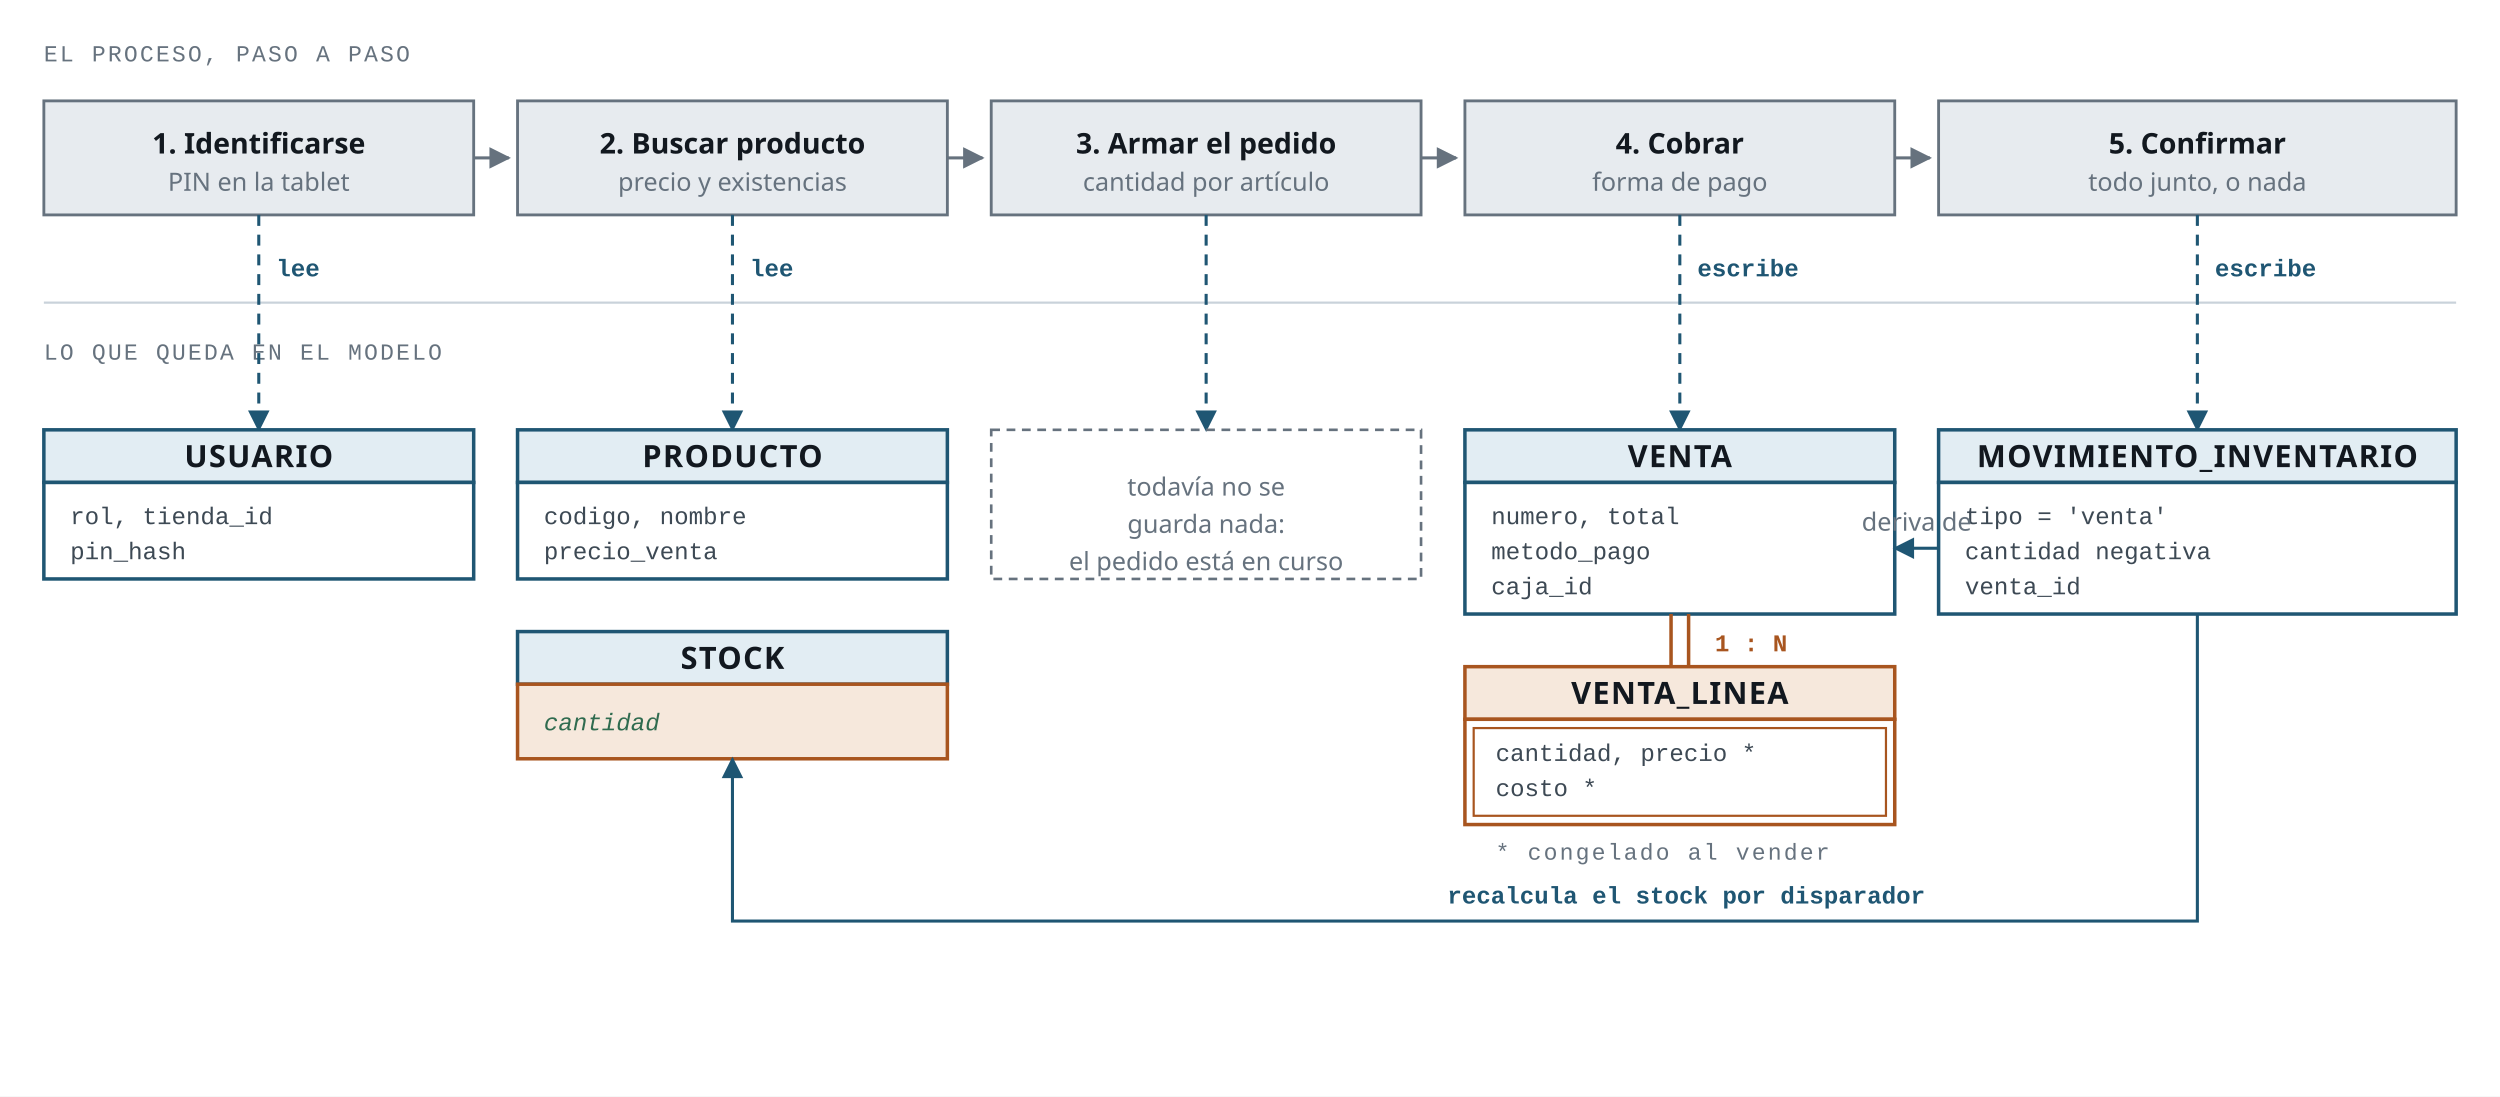
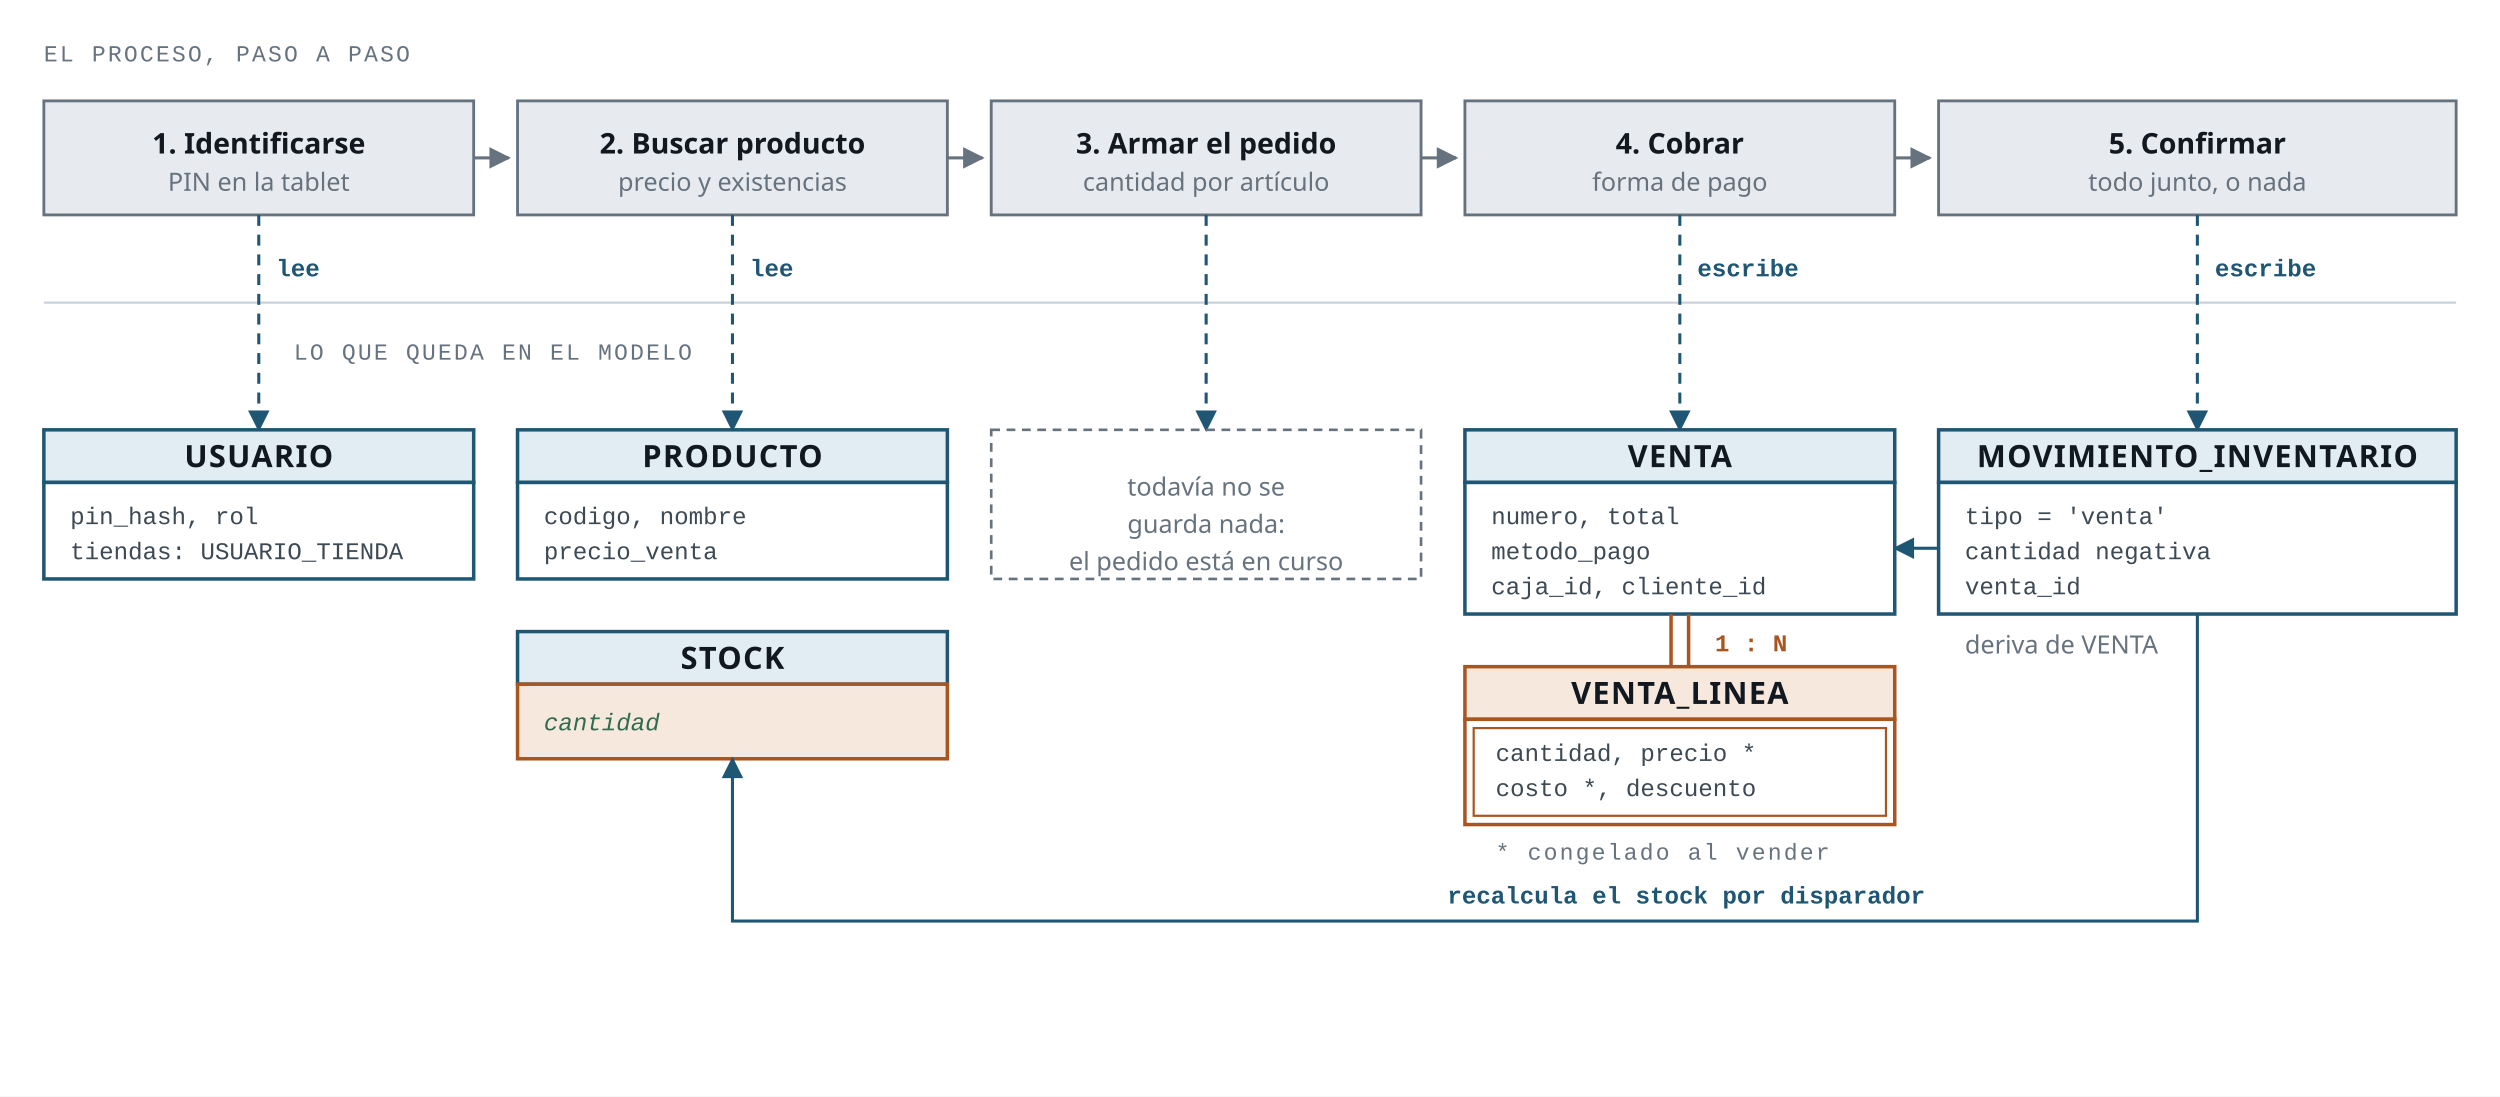
- <svg xmlns="http://www.w3.org/2000/svg" width="1140" height="500" viewBox="0 0 1140 500" role="img" aria-label="El proceso de venta paso a paso y las entidades que cada paso lee o escribe: identificarse lee usuario, buscar lee producto y stock, armar el pedido no guarda nada todavia, cobrar escribe venta y sus lineas, y confirmar escribe los movimientos de inventario que actualizan el stock.">
+ <svg xmlns="http://www.w3.org/2000/svg" width="1140" height="500" viewBox="0 0 1140 500" role="img" aria-label="El proceso de venta paso a paso y las entidades que cada paso lee o escribe: identificarse lee el usuario y sus tiendas, buscar lee producto y stock, armar el pedido no guarda nada todavia, cobrar escribe venta y sus lineas, y confirmar escribe los movimientos de inventario que actualizan el stock.">
  <rect x="0" y="0" width="1140" height="500" fill="#FFFFFF" />
  <defs>
-     <marker id="pf" viewBox="0 0 10 10" refX="9" refY="5" markerWidth="7" markerHeight="7" orient="auto-start-reverse">
+     <marker id="pf" viewBox="0 0 10 10" refX="9" refY="5" markerWidth="7" markerHeight="7" orient="auto">
      <path d="M0,0 L10,5 L0,10 z" fill="#66727E" />
    </marker>
-     <marker id="pe" viewBox="0 0 10 10" refX="9" refY="5" markerWidth="7" markerHeight="7" orient="auto-start-reverse">
+     <marker id="pe" viewBox="0 0 10 10" refX="9" refY="5" markerWidth="7" markerHeight="7" orient="auto">
      <path d="M0,0 L10,5 L0,10 z" fill="#1F5673" />
    </marker>
  </defs>
  <text font-family="'IBM Plex Mono','Consolas','Courier New',monospace" font-size="10.5" fill="#66727E" letter-spacing="1" x="20" y="28">EL PROCESO, PASO A PASO</text>
  <rect fill="#E7EBEF" stroke="#66727E" stroke-width="1.3" x="20" y="46" width="196" height="52" />
  <text font-family="'IBM Plex Sans Condensed','Arial Narrow','Segoe UI',sans-serif" font-weight="600" font-size="13" fill="#12181F" x="118" y="70" text-anchor="middle">1. Identificarse</text>
  <text font-family="'IBM Plex Sans Condensed','Arial Narrow','Segoe UI',sans-serif" font-size="11.5" font-weight="500" fill="#66727E" x="118" y="87" text-anchor="middle">PIN en la tablet</text>
  <rect fill="#E7EBEF" stroke="#66727E" stroke-width="1.3" x="236" y="46" width="196" height="52" />
  <text font-family="'IBM Plex Sans Condensed','Arial Narrow','Segoe UI',sans-serif" font-weight="600" font-size="13" fill="#12181F" x="334" y="70" text-anchor="middle">2. Buscar producto</text>
  <text font-family="'IBM Plex Sans Condensed','Arial Narrow','Segoe UI',sans-serif" font-size="11.5" font-weight="500" fill="#66727E" x="334" y="87" text-anchor="middle">precio y existencias</text>
  <rect fill="#E7EBEF" stroke="#66727E" stroke-width="1.3" x="452" y="46" width="196" height="52" />
  <text font-family="'IBM Plex Sans Condensed','Arial Narrow','Segoe UI',sans-serif" font-weight="600" font-size="13" fill="#12181F" x="550" y="70" text-anchor="middle">3. Armar el pedido</text>
  <text font-family="'IBM Plex Sans Condensed','Arial Narrow','Segoe UI',sans-serif" font-size="11.5" font-weight="500" fill="#66727E" x="550" y="87" text-anchor="middle">cantidad por artículo</text>
  <rect fill="#E7EBEF" stroke="#66727E" stroke-width="1.3" x="668" y="46" width="196" height="52" />
  <text font-family="'IBM Plex Sans Condensed','Arial Narrow','Segoe UI',sans-serif" font-weight="600" font-size="13" fill="#12181F" x="766" y="70" text-anchor="middle">4. Cobrar</text>
  <text font-family="'IBM Plex Sans Condensed','Arial Narrow','Segoe UI',sans-serif" font-size="11.5" font-weight="500" fill="#66727E" x="766" y="87" text-anchor="middle">forma de pago</text>
  <rect fill="#E7EBEF" stroke="#66727E" stroke-width="1.3" x="884" y="46" width="236" height="52" />
  <text font-family="'IBM Plex Sans Condensed','Arial Narrow','Segoe UI',sans-serif" font-weight="600" font-size="13" fill="#12181F" x="1002" y="70" text-anchor="middle">5. Confirmar</text>
  <text font-family="'IBM Plex Sans Condensed','Arial Narrow','Segoe UI',sans-serif" font-size="11.5" font-weight="500" fill="#66727E" x="1002" y="87" text-anchor="middle">todo junto, o nada</text>
  <line stroke="#66727E" stroke-width="1.4" fill="none" x1="216" y1="72" x2="232" y2="72" marker-end="url(#pf)" />
  <line stroke="#66727E" stroke-width="1.4" fill="none" x1="432" y1="72" x2="448" y2="72" marker-end="url(#pf)" />
  <line stroke="#66727E" stroke-width="1.4" fill="none" x1="648" y1="72" x2="664" y2="72" marker-end="url(#pf)" />
  <line stroke="#66727E" stroke-width="1.4" fill="none" x1="864" y1="72" x2="880" y2="72" marker-end="url(#pf)" />
  <line stroke="#C9D2DA" stroke-width="1" x1="20" y1="138" x2="1120" y2="138" />
-   <text font-family="'IBM Plex Mono','Consolas','Courier New',monospace" font-size="10.5" fill="#66727E" letter-spacing="1" x="20" y="164">LO QUE QUEDA EN EL MODELO</text>
+   <text font-family="'IBM Plex Mono','Consolas','Courier New',monospace" font-size="10.5" fill="#66727E" letter-spacing="1" x="134" y="164">LO QUE QUEDA EN EL MODELO</text>
  <line stroke="#1F5673" stroke-width="1.4" fill="none" stroke-dasharray="5 4" x1="118" y1="98" x2="118" y2="196" marker-end="url(#pe)" />
  <text font-family="'IBM Plex Mono','Consolas','Courier New',monospace" font-size="11" font-weight="600" fill="#1F5673" x="126" y="126">lee</text>
  <line stroke="#1F5673" stroke-width="1.4" fill="none" stroke-dasharray="5 4" x1="334" y1="98" x2="334" y2="196" marker-end="url(#pe)" />
  <text font-family="'IBM Plex Mono','Consolas','Courier New',monospace" font-size="11" font-weight="600" fill="#1F5673" x="342" y="126">lee</text>
  <line stroke="#1F5673" stroke-width="1.4" fill="none" stroke-dasharray="5 4" x1="550" y1="98" x2="550" y2="196" marker-end="url(#pe)" />
  <line stroke="#1F5673" stroke-width="1.4" fill="none" stroke-dasharray="5 4" x1="766" y1="98" x2="766" y2="196" marker-end="url(#pe)" />
  <text font-family="'IBM Plex Mono','Consolas','Courier New',monospace" font-size="11" font-weight="600" fill="#1F5673" x="774" y="126">escribe</text>
  <line stroke="#1F5673" stroke-width="1.4" fill="none" stroke-dasharray="5 4" x1="1002" y1="98" x2="1002" y2="196" marker-end="url(#pe)" />
  <text font-family="'IBM Plex Mono','Consolas','Courier New',monospace" font-size="11" font-weight="600" fill="#1F5673" x="1010" y="126">escribe</text>
  <rect fill="#E2EDF3" stroke="#1F5673" stroke-width="1.6" x="20" y="196" width="196" height="24" />
  <rect fill="#FFFFFF" stroke="#1F5673" stroke-width="1.6" x="20" y="220" width="196" height="44" />
  <text font-family="'IBM Plex Sans Condensed','Arial Narrow','Segoe UI',sans-serif" font-weight="700" font-size="14" fill="#12181F" letter-spacing="0.6" x="118" y="213" text-anchor="middle">USUARIO</text>
-   <text font-family="'IBM Plex Mono','Consolas','Courier New',monospace" font-size="11" fill="#3D4954" x="32" y="239">rol, tienda_id</text>
-   <text font-family="'IBM Plex Mono','Consolas','Courier New',monospace" font-size="11" fill="#3D4954" x="32" y="255">pin_hash</text>
+   <text font-family="'IBM Plex Mono','Consolas','Courier New',monospace" font-size="11" fill="#3D4954" x="32" y="239">pin_hash, rol</text>
+   <text font-family="'IBM Plex Mono','Consolas','Courier New',monospace" font-size="11" fill="#3D4954" x="32" y="255">tiendas: USUARIO_TIENDA</text>
  <rect fill="#E2EDF3" stroke="#1F5673" stroke-width="1.6" x="236" y="196" width="196" height="24" />
  <rect fill="#FFFFFF" stroke="#1F5673" stroke-width="1.6" x="236" y="220" width="196" height="44" />
  <text font-family="'IBM Plex Sans Condensed','Arial Narrow','Segoe UI',sans-serif" font-weight="700" font-size="14" fill="#12181F" letter-spacing="0.6" x="334" y="213" text-anchor="middle">PRODUCTO</text>
  <text font-family="'IBM Plex Mono','Consolas','Courier New',monospace" font-size="11" fill="#3D4954" x="248" y="239">codigo, nombre</text>
  <text font-family="'IBM Plex Mono','Consolas','Courier New',monospace" font-size="11" fill="#3D4954" x="248" y="255">precio_venta</text>
  <rect fill="#E2EDF3" stroke="#1F5673" stroke-width="1.6" x="236" y="288" width="196" height="24" />
  <rect fill="#F6E8DC" stroke="#A8551F" stroke-width="1.6" x="236" y="312" width="196" height="34" />
  <text font-family="'IBM Plex Sans Condensed','Arial Narrow','Segoe UI',sans-serif" font-weight="700" font-size="14" fill="#12181F" letter-spacing="0.6" x="334" y="305" text-anchor="middle">STOCK</text>
  <text font-family="'IBM Plex Mono','Consolas','Courier New',monospace" font-size="11" fill="#2F6B4F" font-style="italic" x="248" y="333">cantidad</text>
  <rect fill="none" stroke="#66727E" stroke-width="1.2" stroke-dasharray="4 3" x="452" y="196" width="196" height="68" />
  <text font-family="'IBM Plex Sans Condensed','Arial Narrow','Segoe UI',sans-serif" font-size="11.5" font-weight="500" fill="#66727E" x="550" y="226" text-anchor="middle">todavía no se</text>
  <text font-family="'IBM Plex Sans Condensed','Arial Narrow','Segoe UI',sans-serif" font-size="11.5" font-weight="500" fill="#66727E" x="550" y="243" text-anchor="middle">guarda nada:</text>
  <text font-family="'IBM Plex Sans Condensed','Arial Narrow','Segoe UI',sans-serif" font-size="11.5" font-weight="500" fill="#66727E" x="550" y="260" text-anchor="middle">el pedido está en curso</text>
  <rect fill="#E2EDF3" stroke="#1F5673" stroke-width="1.6" x="668" y="196" width="196" height="24" />
  <rect fill="#FFFFFF" stroke="#1F5673" stroke-width="1.6" x="668" y="220" width="196" height="60" />
  <text font-family="'IBM Plex Sans Condensed','Arial Narrow','Segoe UI',sans-serif" font-weight="700" font-size="14" fill="#12181F" letter-spacing="0.6" x="766" y="213" text-anchor="middle">VENTA</text>
  <text font-family="'IBM Plex Mono','Consolas','Courier New',monospace" font-size="11" fill="#3D4954" x="680" y="239">numero, total</text>
  <text font-family="'IBM Plex Mono','Consolas','Courier New',monospace" font-size="11" fill="#3D4954" x="680" y="255">metodo_pago</text>
-   <text font-family="'IBM Plex Mono','Consolas','Courier New',monospace" font-size="11" fill="#3D4954" x="680" y="271">caja_id</text>
+   <text font-family="'IBM Plex Mono','Consolas','Courier New',monospace" font-size="11" fill="#3D4954" x="680" y="271">caja_id, cliente_id</text>
  <rect fill="#F6E8DC" stroke="#A8551F" stroke-width="1.6" x="668" y="304" width="196" height="24" />
  <rect fill="#FFFFFF" stroke="#A8551F" stroke-width="1.6" x="668" y="328" width="196" height="48" />
  <rect fill="none" stroke="#A8551F" stroke-width="1" x="672" y="332" width="188" height="40" />
  <text font-family="'IBM Plex Sans Condensed','Arial Narrow','Segoe UI',sans-serif" font-weight="700" font-size="14" fill="#12181F" letter-spacing="0.6" x="766" y="321" text-anchor="middle">VENTA_LINEA</text>
  <text font-family="'IBM Plex Mono','Consolas','Courier New',monospace" font-size="11" fill="#3D4954" x="682" y="347">cantidad, precio *</text>
-   <text font-family="'IBM Plex Mono','Consolas','Courier New',monospace" font-size="11" fill="#3D4954" x="682" y="363">costo *</text>
+   <text font-family="'IBM Plex Mono','Consolas','Courier New',monospace" font-size="11" fill="#3D4954" x="682" y="363">costo *, descuento</text>
  <rect fill="#E2EDF3" stroke="#1F5673" stroke-width="1.6" x="884" y="196" width="236" height="24" />
  <rect fill="#FFFFFF" stroke="#1F5673" stroke-width="1.6" x="884" y="220" width="236" height="60" />
  <text font-family="'IBM Plex Sans Condensed','Arial Narrow','Segoe UI',sans-serif" font-weight="700" font-size="14" fill="#12181F" letter-spacing="0.6" x="1002" y="213" text-anchor="middle">MOVIMIENTO_INVENTARIO</text>
  <text font-family="'IBM Plex Mono','Consolas','Courier New',monospace" font-size="11" fill="#3D4954" x="896" y="239">tipo = 'venta'</text>
  <text font-family="'IBM Plex Mono','Consolas','Courier New',monospace" font-size="11" fill="#3D4954" x="896" y="255">cantidad negativa</text>
  <text font-family="'IBM Plex Mono','Consolas','Courier New',monospace" font-size="11" fill="#3D4954" x="896" y="271">venta_id</text>
  <path stroke="#A8551F" stroke-width="1.6" fill="none" d="M762,280 V304" />
  <path stroke="#A8551F" stroke-width="1.6" fill="none" d="M770,280 V304" />
  <text font-family="'IBM Plex Mono','Consolas','Courier New',monospace" font-size="11" font-weight="600" fill="#A8551F" x="782" y="297">1 : N</text>
  <path stroke="#1F5673" stroke-width="1.4" fill="none" d="M884,250 H864" marker-end="url(#pe)" />
-   <text font-family="'IBM Plex Sans Condensed','Arial Narrow','Segoe UI',sans-serif" font-size="11.5" font-weight="500" fill="#66727E" x="874" y="242" text-anchor="middle">deriva de</text>
+   <text font-family="'IBM Plex Sans Condensed','Arial Narrow','Segoe UI',sans-serif" font-size="11.5" font-weight="500" fill="#66727E" x="896" y="298">deriva de VENTA</text>
  <path stroke="#1F5673" stroke-width="1.4" fill="none" d="M1002,280 V420 H334 V346" marker-end="url(#pe)" />
  <text font-family="'IBM Plex Mono','Consolas','Courier New',monospace" font-size="11" font-weight="600" fill="#1F5673" x="660" y="412">recalcula el stock por disparador</text>
  <text font-family="'IBM Plex Mono','Consolas','Courier New',monospace" font-size="10.5" fill="#66727E" letter-spacing="1" x="682" y="392">* congelado al vender</text>
</svg>
